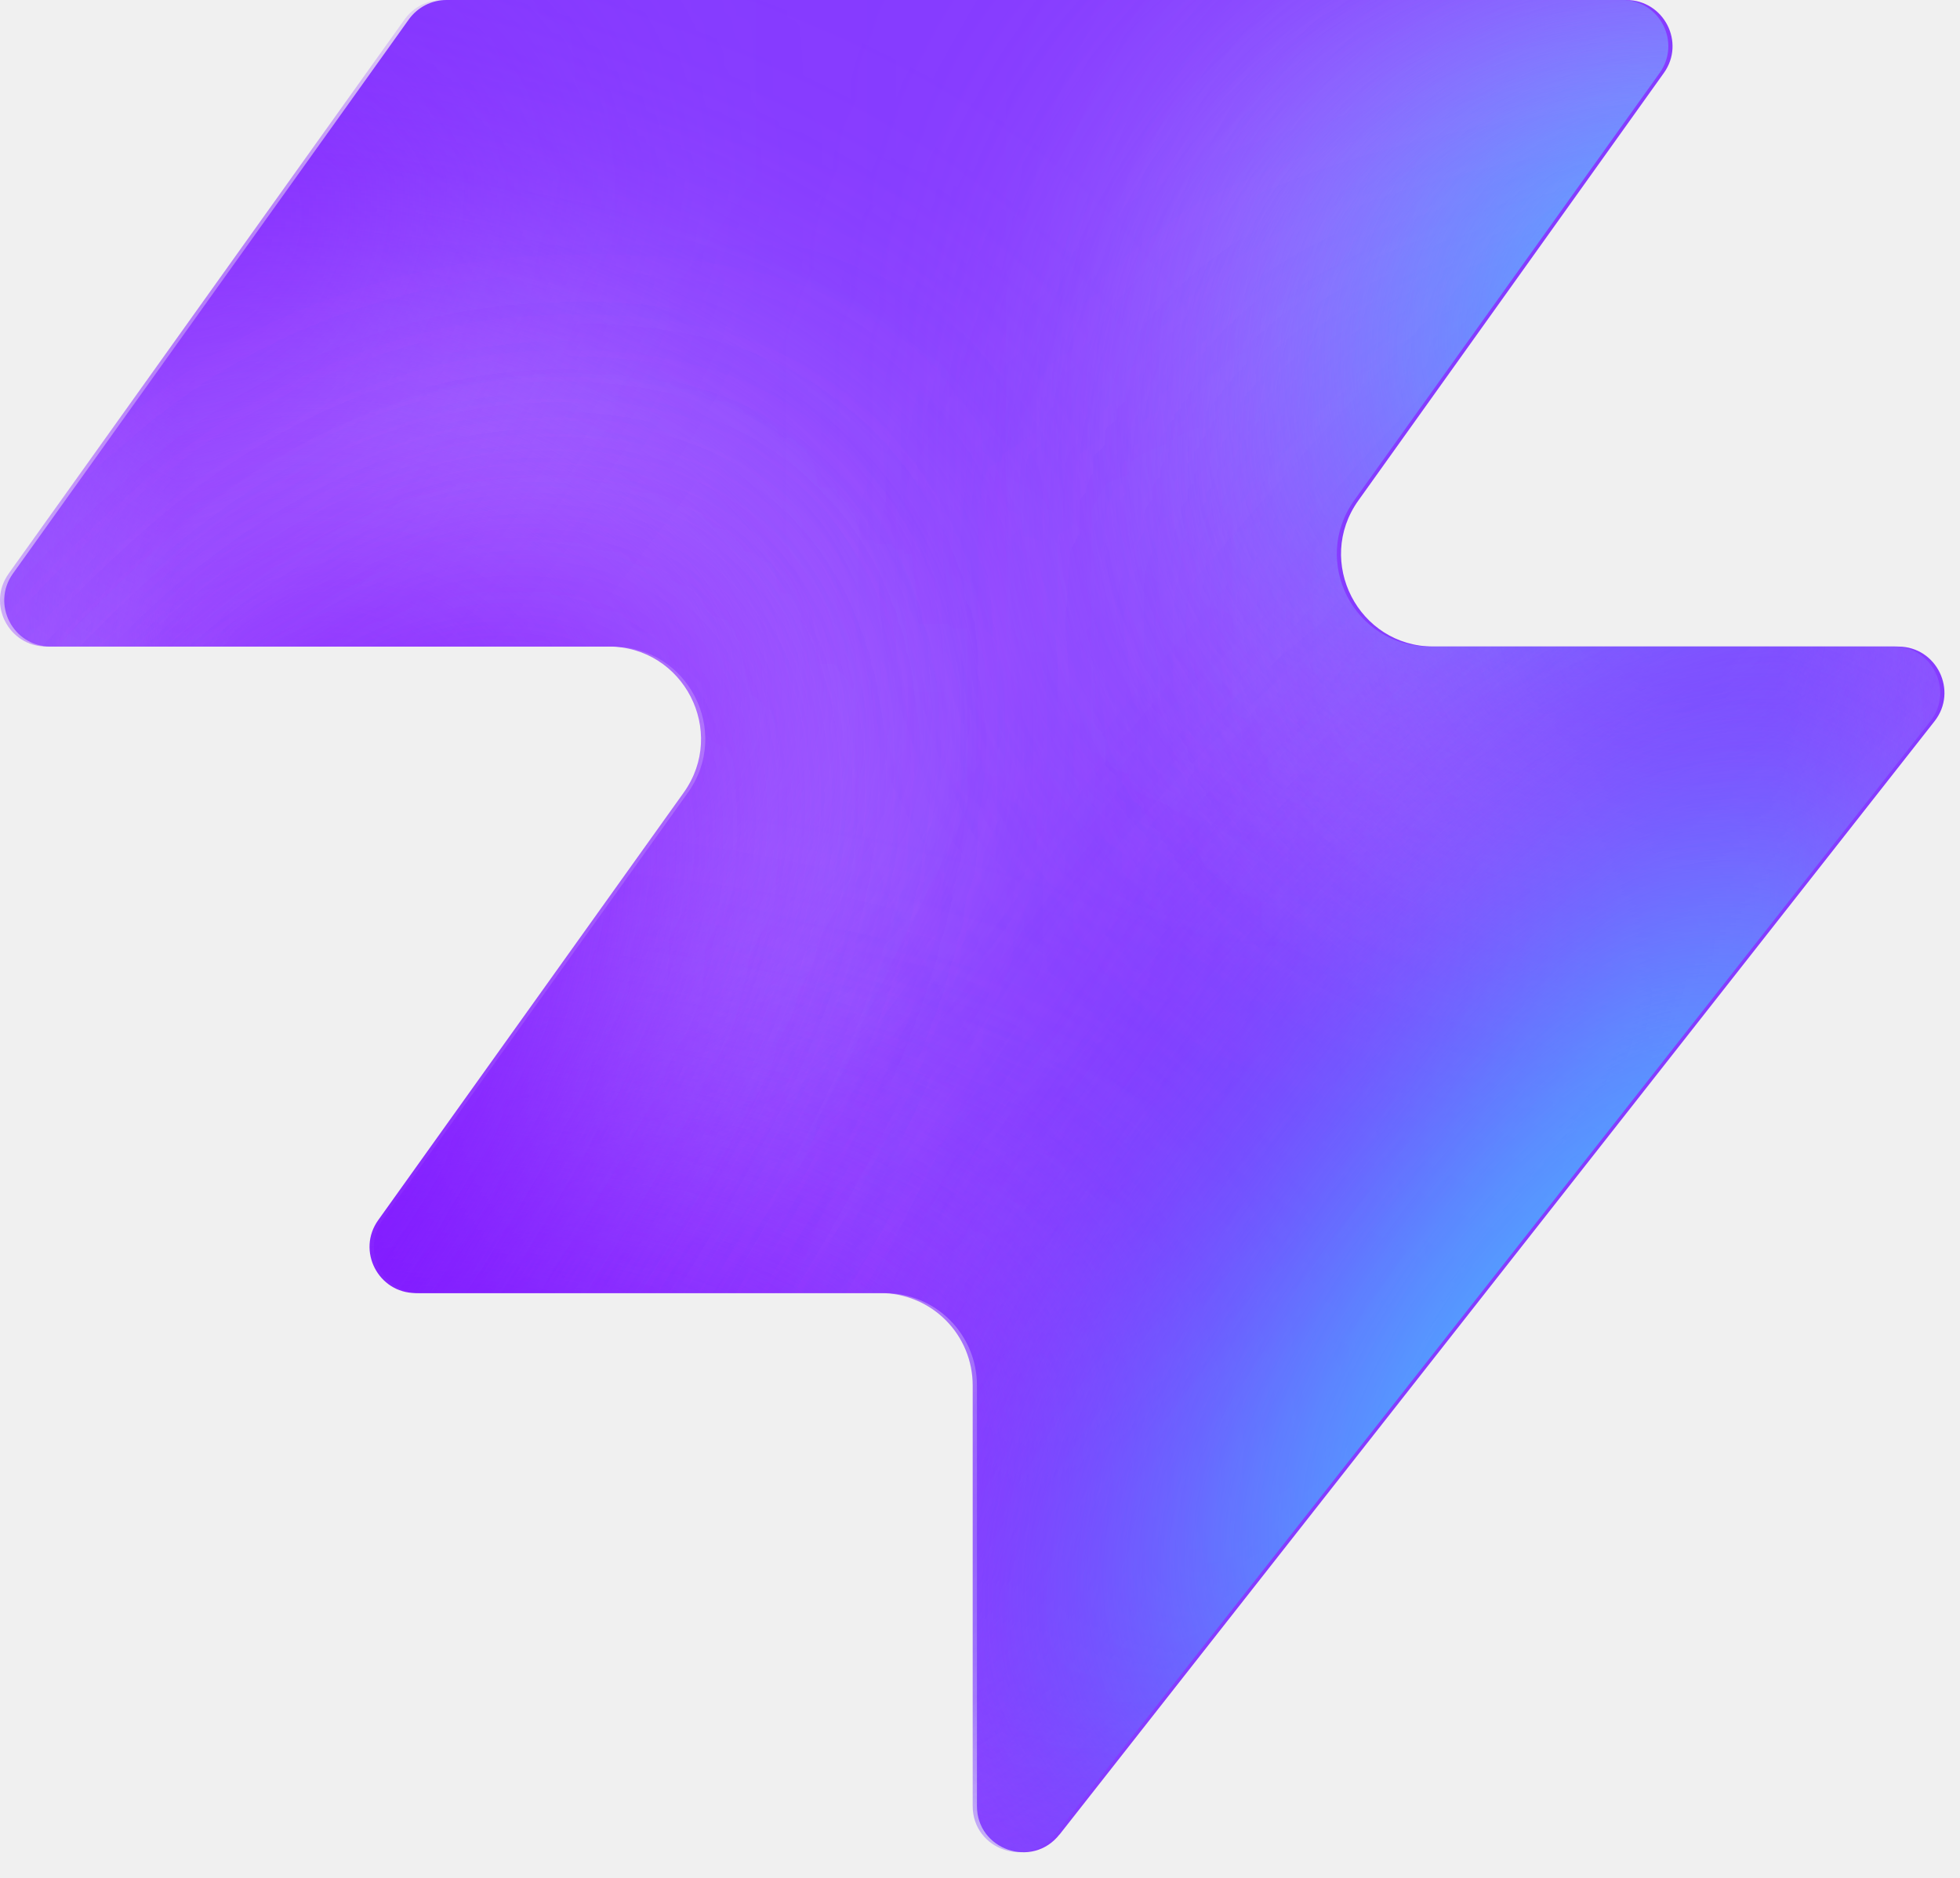
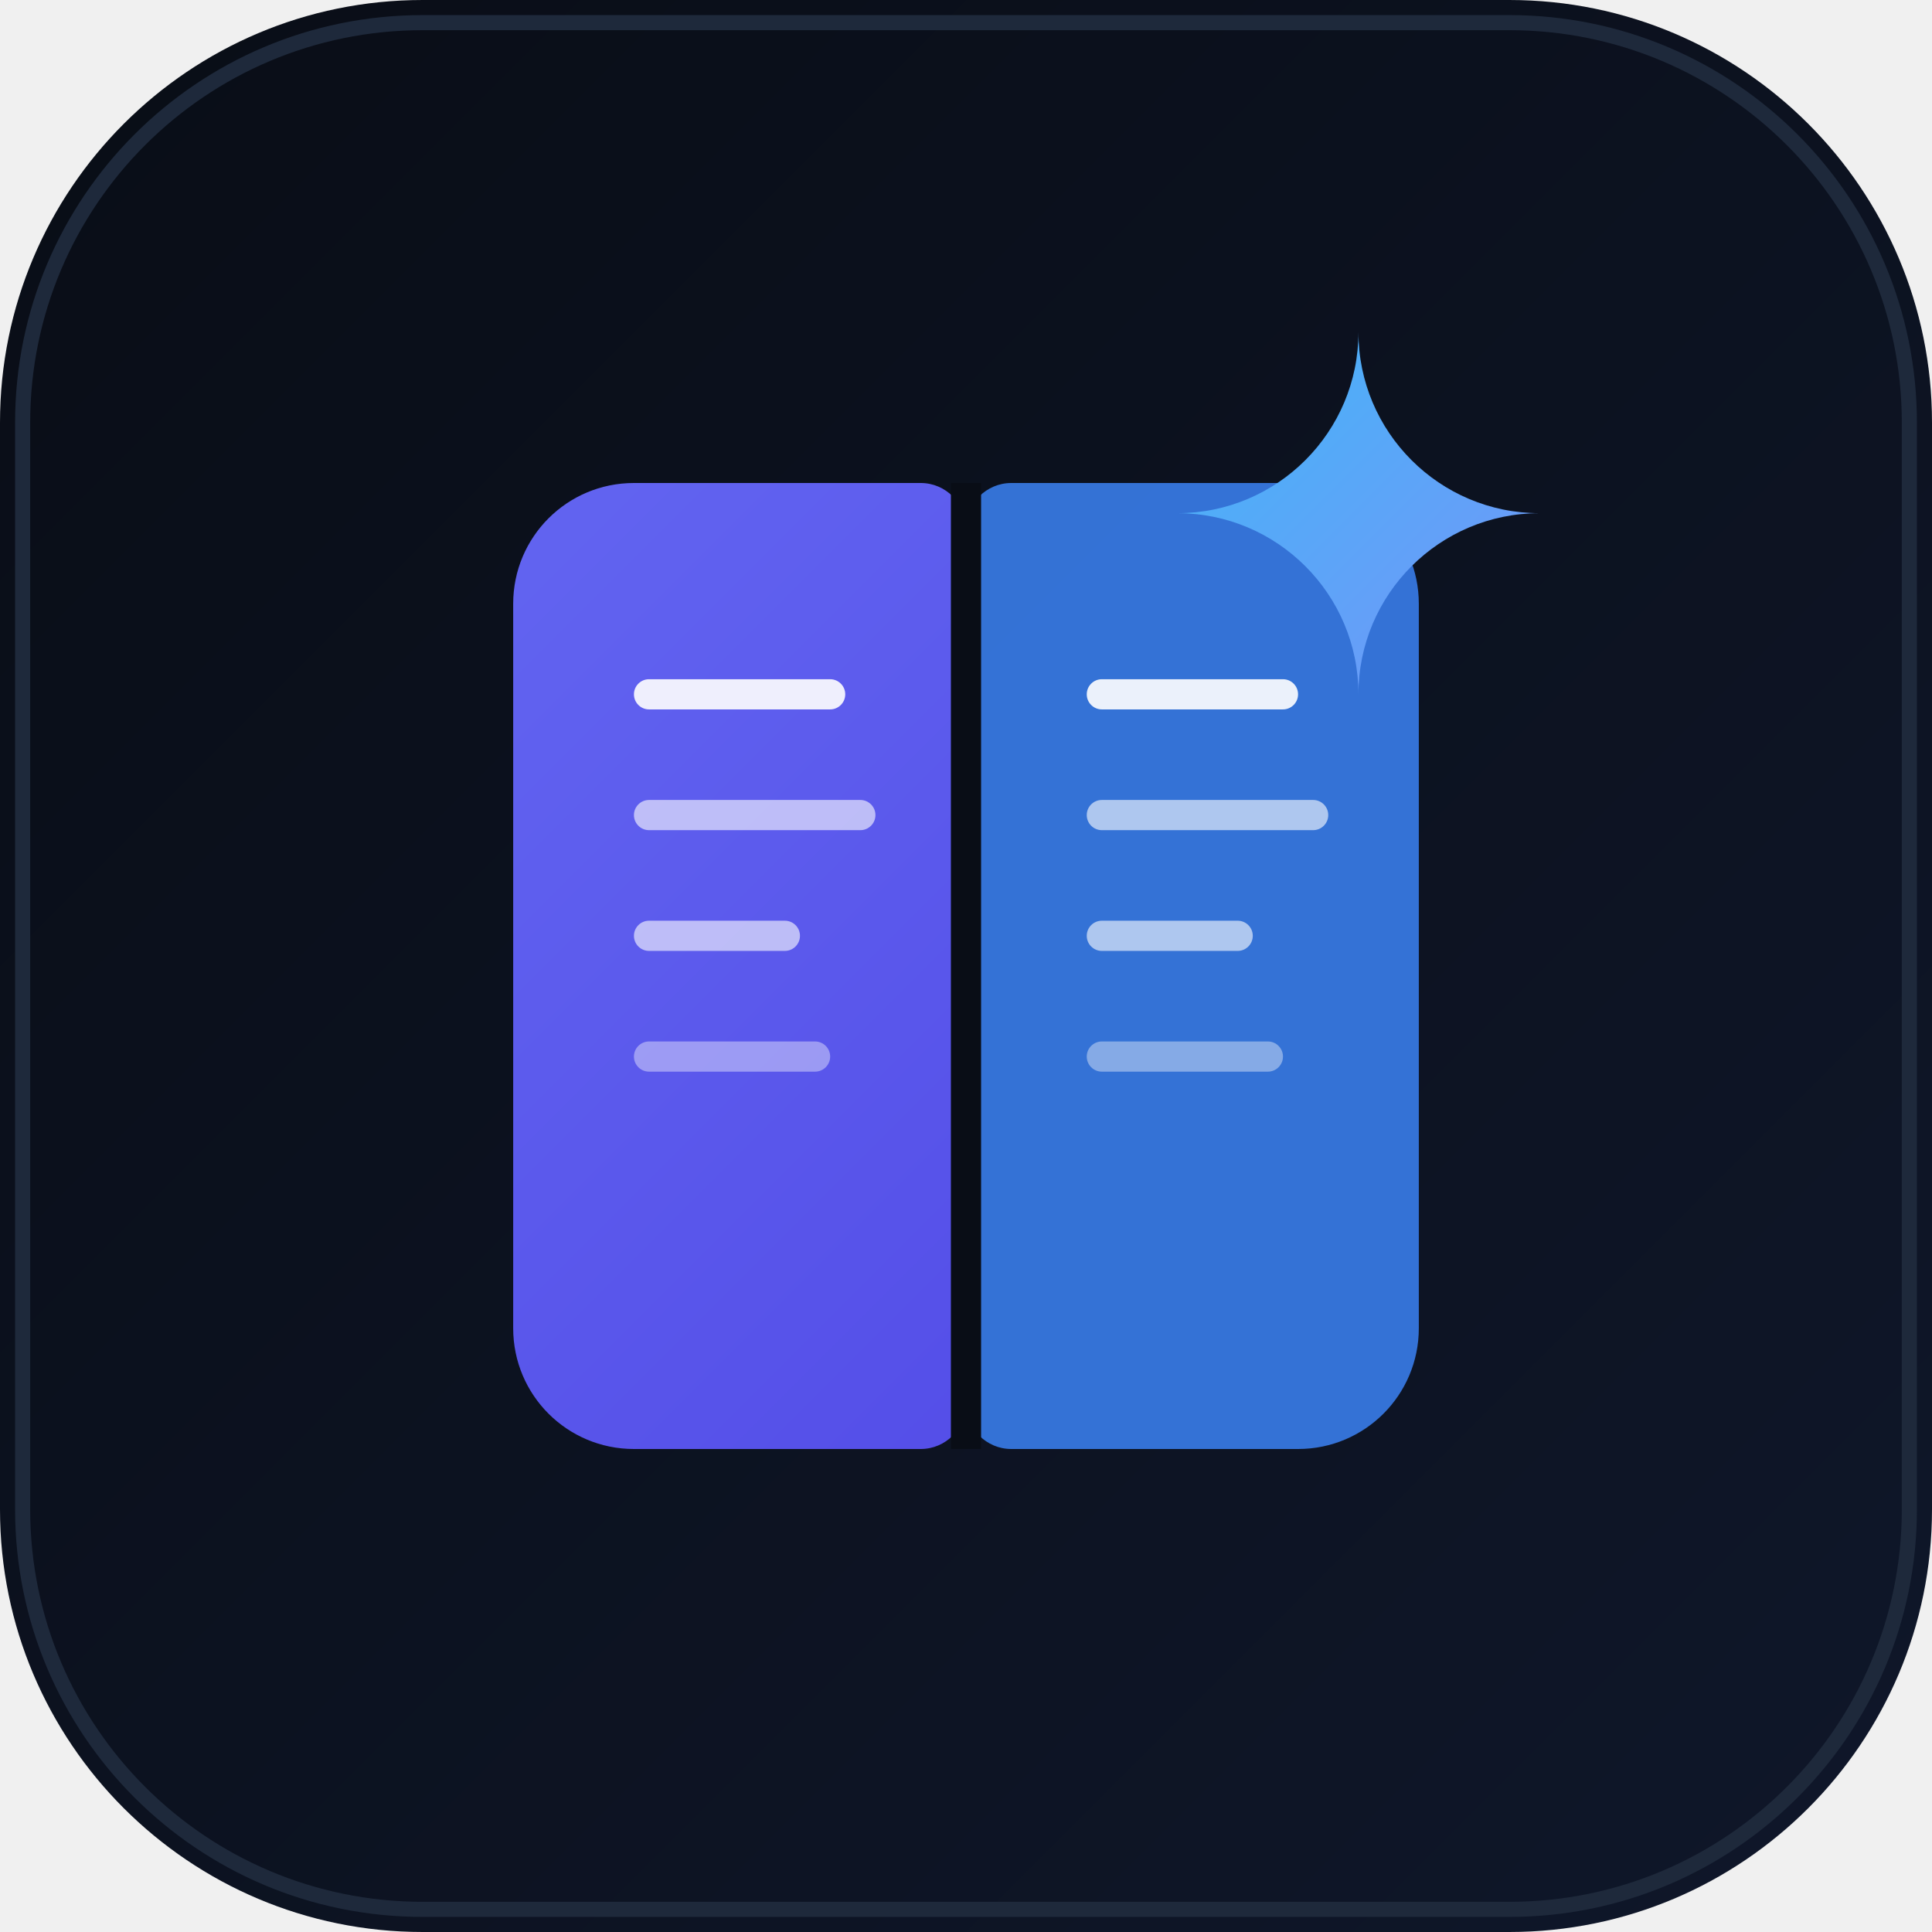
- <svg xmlns="http://www.w3.org/2000/svg" width="48" height="46" fill="none" viewBox="0 0 48 46">
-   <path fill="#863bff" d="M25.946 44.938c-.664.845-2.021.375-2.021-.698V33.937a2.26 2.26 0 0 0-2.262-2.262H10.287c-.92 0-1.456-1.04-.92-1.788l7.48-10.471c1.07-1.497 0-3.578-1.842-3.578H1.237c-.92 0-1.456-1.04-.92-1.788L10.013.474c.214-.297.556-.474.92-.474h28.894c.92 0 1.456 1.04.92 1.788l-7.48 10.471c-1.07 1.498 0 3.579 1.842 3.579h11.377c.943 0 1.473 1.088.89 1.83L25.947 44.94z" style="fill:#863bff;fill:color(display-p3 .525 .23 1);fill-opacity:1" />
-   <mask id="a" width="48" height="46" x="0" y="0" maskUnits="userSpaceOnUse" style="mask-type:alpha">
-     <path fill="#000" d="M25.842 44.938c-.664.844-2.021.375-2.021-.698V33.937a2.26 2.26 0 0 0-2.262-2.262H10.183c-.92 0-1.456-1.04-.92-1.788l7.48-10.471c1.07-1.498 0-3.579-1.842-3.579H1.133c-.92 0-1.456-1.04-.92-1.787L9.91.473c.214-.297.556-.474.92-.474h28.894c.92 0 1.456 1.04.92 1.788l-7.48 10.471c-1.07 1.498 0 3.578 1.842 3.578h11.377c.943 0 1.473 1.088.89 1.832L25.843 44.94z" style="fill:#000;fill-opacity:1" />
-   </mask>
-   <g mask="url(#a)">
-     <g filter="url(#b)">
-       <ellipse cx="5.508" cy="14.704" fill="#ede6ff" rx="5.508" ry="14.704" style="fill:#ede6ff;fill:color(display-p3 .927 .903 1);fill-opacity:1" transform="matrix(.00324 1 1 -.00324 -4.47 31.516)" />
-     </g>
-     <g filter="url(#c)">
-       <ellipse cx="10.399" cy="29.851" fill="#ede6ff" rx="10.399" ry="29.851" style="fill:#ede6ff;fill:color(display-p3 .927 .903 1);fill-opacity:1" transform="matrix(.00324 1 1 -.00324 -39.328 7.883)" />
-     </g>
-     <g filter="url(#d)">
-       <ellipse cx="5.508" cy="30.487" fill="#7e14ff" rx="5.508" ry="30.487" style="fill:#7e14ff;fill:color(display-p3 .492 .077 1);fill-opacity:1" transform="rotate(89.814 -25.913 -14.639)scale(1 -1)" />
-     </g>
-     <g filter="url(#e)">
-       <ellipse cx="5.508" cy="30.599" fill="#7e14ff" rx="5.508" ry="30.599" style="fill:#7e14ff;fill:color(display-p3 .492 .077 1);fill-opacity:1" transform="rotate(89.814 -32.644 -3.334)scale(1 -1)" />
-     </g>
-     <g filter="url(#f)">
-       <ellipse cx="5.508" cy="30.599" fill="#7e14ff" rx="5.508" ry="30.599" style="fill:#7e14ff;fill:color(display-p3 .492 .077 1);fill-opacity:1" transform="matrix(.00324 1 1 -.00324 -34.34 30.47)" />
-     </g>
-     <g filter="url(#g)">
-       <ellipse cx="14.072" cy="22.078" fill="#ede6ff" rx="14.072" ry="22.078" style="fill:#ede6ff;fill:color(display-p3 .927 .903 1);fill-opacity:1" transform="rotate(93.35 24.506 48.493)scale(-1 1)" />
-     </g>
-     <g filter="url(#h)">
-       <ellipse cx="3.47" cy="21.501" fill="#7e14ff" rx="3.47" ry="21.501" style="fill:#7e14ff;fill:color(display-p3 .492 .077 1);fill-opacity:1" transform="rotate(89.009 28.708 47.59)scale(-1 1)" />
-     </g>
-     <g filter="url(#i)">
-       <ellipse cx="3.47" cy="21.501" fill="#7e14ff" rx="3.47" ry="21.501" style="fill:#7e14ff;fill:color(display-p3 .492 .077 1);fill-opacity:1" transform="rotate(89.009 28.708 47.59)scale(-1 1)" />
-     </g>
-     <g filter="url(#j)">
-       <ellipse cx=".387" cy="8.972" fill="#7e14ff" rx="4.407" ry="29.108" style="fill:#7e14ff;fill:color(display-p3 .492 .077 1);fill-opacity:1" transform="rotate(39.51 .387 8.972)" />
-     </g>
-     <g filter="url(#k)">
-       <ellipse cx="47.523" cy="-6.092" fill="#7e14ff" rx="4.407" ry="29.108" style="fill:#7e14ff;fill:color(display-p3 .492 .077 1);fill-opacity:1" transform="rotate(37.892 47.523 -6.092)" />
-     </g>
-     <g filter="url(#l)">
-       <ellipse cx="41.412" cy="6.333" fill="#47bfff" rx="5.971" ry="9.665" style="fill:#47bfff;fill:color(display-p3 .28 .748 1);fill-opacity:1" transform="rotate(37.892 41.412 6.333)" />
-     </g>
-     <g filter="url(#m)">
-       <ellipse cx="-1.879" cy="38.332" fill="#7e14ff" rx="4.407" ry="29.108" style="fill:#7e14ff;fill:color(display-p3 .492 .077 1);fill-opacity:1" transform="rotate(37.892 -1.88 38.332)" />
-     </g>
-     <g filter="url(#n)">
-       <ellipse cx="-1.879" cy="38.332" fill="#7e14ff" rx="4.407" ry="29.108" style="fill:#7e14ff;fill:color(display-p3 .492 .077 1);fill-opacity:1" transform="rotate(37.892 -1.88 38.332)" />
-     </g>
-     <g filter="url(#o)">
-       <ellipse cx="35.651" cy="29.907" fill="#7e14ff" rx="4.407" ry="29.108" style="fill:#7e14ff;fill:color(display-p3 .492 .077 1);fill-opacity:1" transform="rotate(37.892 35.651 29.907)" />
-     </g>
-     <g filter="url(#p)">
-       <ellipse cx="38.418" cy="32.4" fill="#47bfff" rx="5.971" ry="15.297" style="fill:#47bfff;fill:color(display-p3 .28 .748 1);fill-opacity:1" transform="rotate(37.892 38.418 32.4)" />
-     </g>
-   </g>
+ <svg xmlns="http://www.w3.org/2000/svg" viewBox="0 0 512 512" fill="none">
  <defs>
-     <filter id="b" width="60.045" height="41.654" x="-19.77" y="16.149" color-interpolation-filters="sRGB" filterUnits="userSpaceOnUse">
-       <feFlood flood-opacity="0" result="BackgroundImageFix" />
-       <feBlend in="SourceGraphic" in2="BackgroundImageFix" result="shape" />
-       <feGaussianBlur result="effect1_foregroundBlur_2002_17158" stdDeviation="7.659" />
-     </filter>
-     <filter id="c" width="90.34" height="51.437" x="-54.613" y="-7.533" color-interpolation-filters="sRGB" filterUnits="userSpaceOnUse">
-       <feFlood flood-opacity="0" result="BackgroundImageFix" />
-       <feBlend in="SourceGraphic" in2="BackgroundImageFix" result="shape" />
-       <feGaussianBlur result="effect1_foregroundBlur_2002_17158" stdDeviation="7.659" />
-     </filter>
-     <filter id="d" width="79.355" height="29.4" x="-49.64" y="2.03" color-interpolation-filters="sRGB" filterUnits="userSpaceOnUse">
-       <feFlood flood-opacity="0" result="BackgroundImageFix" />
-       <feBlend in="SourceGraphic" in2="BackgroundImageFix" result="shape" />
-       <feGaussianBlur result="effect1_foregroundBlur_2002_17158" stdDeviation="4.596" />
-     </filter>
-     <filter id="e" width="79.579" height="29.4" x="-45.045" y="20.029" color-interpolation-filters="sRGB" filterUnits="userSpaceOnUse">
-       <feFlood flood-opacity="0" result="BackgroundImageFix" />
-       <feBlend in="SourceGraphic" in2="BackgroundImageFix" result="shape" />
-       <feGaussianBlur result="effect1_foregroundBlur_2002_17158" stdDeviation="4.596" />
-     </filter>
-     <filter id="f" width="79.579" height="29.4" x="-43.513" y="21.178" color-interpolation-filters="sRGB" filterUnits="userSpaceOnUse">
-       <feFlood flood-opacity="0" result="BackgroundImageFix" />
-       <feBlend in="SourceGraphic" in2="BackgroundImageFix" result="shape" />
-       <feGaussianBlur result="effect1_foregroundBlur_2002_17158" stdDeviation="4.596" />
-     </filter>
-     <filter id="g" width="74.749" height="58.852" x="15.756" y="-17.901" color-interpolation-filters="sRGB" filterUnits="userSpaceOnUse">
-       <feFlood flood-opacity="0" result="BackgroundImageFix" />
-       <feBlend in="SourceGraphic" in2="BackgroundImageFix" result="shape" />
-       <feGaussianBlur result="effect1_foregroundBlur_2002_17158" stdDeviation="7.659" />
-     </filter>
-     <filter id="h" width="61.377" height="25.362" x="23.548" y="2.284" color-interpolation-filters="sRGB" filterUnits="userSpaceOnUse">
-       <feFlood flood-opacity="0" result="BackgroundImageFix" />
-       <feBlend in="SourceGraphic" in2="BackgroundImageFix" result="shape" />
-       <feGaussianBlur result="effect1_foregroundBlur_2002_17158" stdDeviation="4.596" />
-     </filter>
-     <filter id="i" width="61.377" height="25.362" x="23.548" y="2.284" color-interpolation-filters="sRGB" filterUnits="userSpaceOnUse">
-       <feFlood flood-opacity="0" result="BackgroundImageFix" />
-       <feBlend in="SourceGraphic" in2="BackgroundImageFix" result="shape" />
-       <feGaussianBlur result="effect1_foregroundBlur_2002_17158" stdDeviation="4.596" />
-     </filter>
-     <filter id="j" width="56.045" height="63.649" x="-27.636" y="-22.853" color-interpolation-filters="sRGB" filterUnits="userSpaceOnUse">
-       <feFlood flood-opacity="0" result="BackgroundImageFix" />
-       <feBlend in="SourceGraphic" in2="BackgroundImageFix" result="shape" />
-       <feGaussianBlur result="effect1_foregroundBlur_2002_17158" stdDeviation="4.596" />
-     </filter>
-     <filter id="k" width="54.814" height="64.646" x="20.116" y="-38.415" color-interpolation-filters="sRGB" filterUnits="userSpaceOnUse">
-       <feFlood flood-opacity="0" result="BackgroundImageFix" />
-       <feBlend in="SourceGraphic" in2="BackgroundImageFix" result="shape" />
-       <feGaussianBlur result="effect1_foregroundBlur_2002_17158" stdDeviation="4.596" />
-     </filter>
-     <filter id="l" width="33.541" height="35.313" x="24.641" y="-11.323" color-interpolation-filters="sRGB" filterUnits="userSpaceOnUse">
-       <feFlood flood-opacity="0" result="BackgroundImageFix" />
-       <feBlend in="SourceGraphic" in2="BackgroundImageFix" result="shape" />
-       <feGaussianBlur result="effect1_foregroundBlur_2002_17158" stdDeviation="4.596" />
-     </filter>
-     <filter id="m" width="54.814" height="64.646" x="-29.286" y="6.009" color-interpolation-filters="sRGB" filterUnits="userSpaceOnUse">
-       <feFlood flood-opacity="0" result="BackgroundImageFix" />
-       <feBlend in="SourceGraphic" in2="BackgroundImageFix" result="shape" />
-       <feGaussianBlur result="effect1_foregroundBlur_2002_17158" stdDeviation="4.596" />
-     </filter>
-     <filter id="n" width="54.814" height="64.646" x="-29.286" y="6.009" color-interpolation-filters="sRGB" filterUnits="userSpaceOnUse">
-       <feFlood flood-opacity="0" result="BackgroundImageFix" />
-       <feBlend in="SourceGraphic" in2="BackgroundImageFix" result="shape" />
-       <feGaussianBlur result="effect1_foregroundBlur_2002_17158" stdDeviation="4.596" />
-     </filter>
-     <filter id="o" width="54.814" height="64.646" x="8.244" y="-2.416" color-interpolation-filters="sRGB" filterUnits="userSpaceOnUse">
-       <feFlood flood-opacity="0" result="BackgroundImageFix" />
-       <feBlend in="SourceGraphic" in2="BackgroundImageFix" result="shape" />
-       <feGaussianBlur result="effect1_foregroundBlur_2002_17158" stdDeviation="4.596" />
-     </filter>
-     <filter id="p" width="39.409" height="43.623" x="18.713" y="10.588" color-interpolation-filters="sRGB" filterUnits="userSpaceOnUse">
-       <feFlood flood-opacity="0" result="BackgroundImageFix" />
-       <feBlend in="SourceGraphic" in2="BackgroundImageFix" result="shape" />
-       <feGaussianBlur result="effect1_foregroundBlur_2002_17158" stdDeviation="4.596" />
-     </filter>
+     <linearGradient id="bgGrad" x1="0" y1="0" x2="512" y2="512" gradientUnits="userSpaceOnUse">
+       <stop offset="0%" stop-color="#090d16" />
+       <stop offset="100%" stop-color="#0f172a" />
+     </linearGradient>
+     <linearGradient id="notebookGrad" x1="120" y1="120" x2="390" y2="390" gradientUnits="userSpaceOnUse">
+       <stop offset="0%" stop-color="#6366f1" />
+       <stop offset="100%" stop-color="#4f46e5" />
+     </linearGradient>
+     <linearGradient id="cyanGrad" x1="280" y1="80" x2="420" y2="220" gradientUnits="userSpaceOnUse">
+       <stop offset="0%" stop-color="#38bdf8" />
+       <stop offset="100%" stop-color="#818cf8" />
+     </linearGradient>
  </defs>
+   <rect width="512" height="512" rx="112" fill="url(#bgGrad)" />
+   <rect x="6" y="6" width="500" height="500" rx="106" stroke="#1e293b" stroke-width="4" />
+   <path d="M 136 160 C 136 142.3 150.3 128 168 128 L 244 128 C 250.6 128 256 133.4 256 140 L 256 372 C 256 378.6 250.6 384 244 384 L 168 384 C 150.3 384 136 369.7 136 352 Z" fill="url(#notebookGrad)" />
+   <path d="M 256 140 C 256 133.4 261.4 128 268 128 L 344 128 C 361.7 128 376 142.3 376 160 L 376 352 C 376 369.7 361.7 384 344 384 L 268 384 C 261.4 384 256 378.6 256 372 Z" fill="#3b82f6" opacity="0.85" />
+   <path d="M 252 128 L 260 128 L 260 384 L 252 384 Z" fill="#090d16" />
+   <rect x="168" y="180" width="56" height="8" rx="4" fill="#ffffff" opacity="0.9" />
+   <rect x="168" y="212" width="64" height="8" rx="4" fill="#ffffff" opacity="0.6" />
+   <rect x="168" y="244" width="44" height="8" rx="4" fill="#ffffff" opacity="0.6" />
+   <rect x="168" y="276" width="52" height="8" rx="4" fill="#ffffff" opacity="0.4" />
+   <rect x="288" y="180" width="56" height="8" rx="4" fill="#ffffff" opacity="0.9" />
+   <rect x="288" y="212" width="64" height="8" rx="4" fill="#ffffff" opacity="0.6" />
+   <rect x="288" y="244" width="44" height="8" rx="4" fill="#ffffff" opacity="0.6" />
+   <rect x="288" y="276" width="52" height="8" rx="4" fill="#ffffff" opacity="0.4" />
+   <path d="M 360 88 C 360 114.5 381.5 136 408 136 C 381.5 136 360 157.5 360 184 C 360 157.5 338.5 136 312 136 C 338.5 136 360 114.5 360 88 Z" fill="url(#cyanGrad)" />
</svg>
